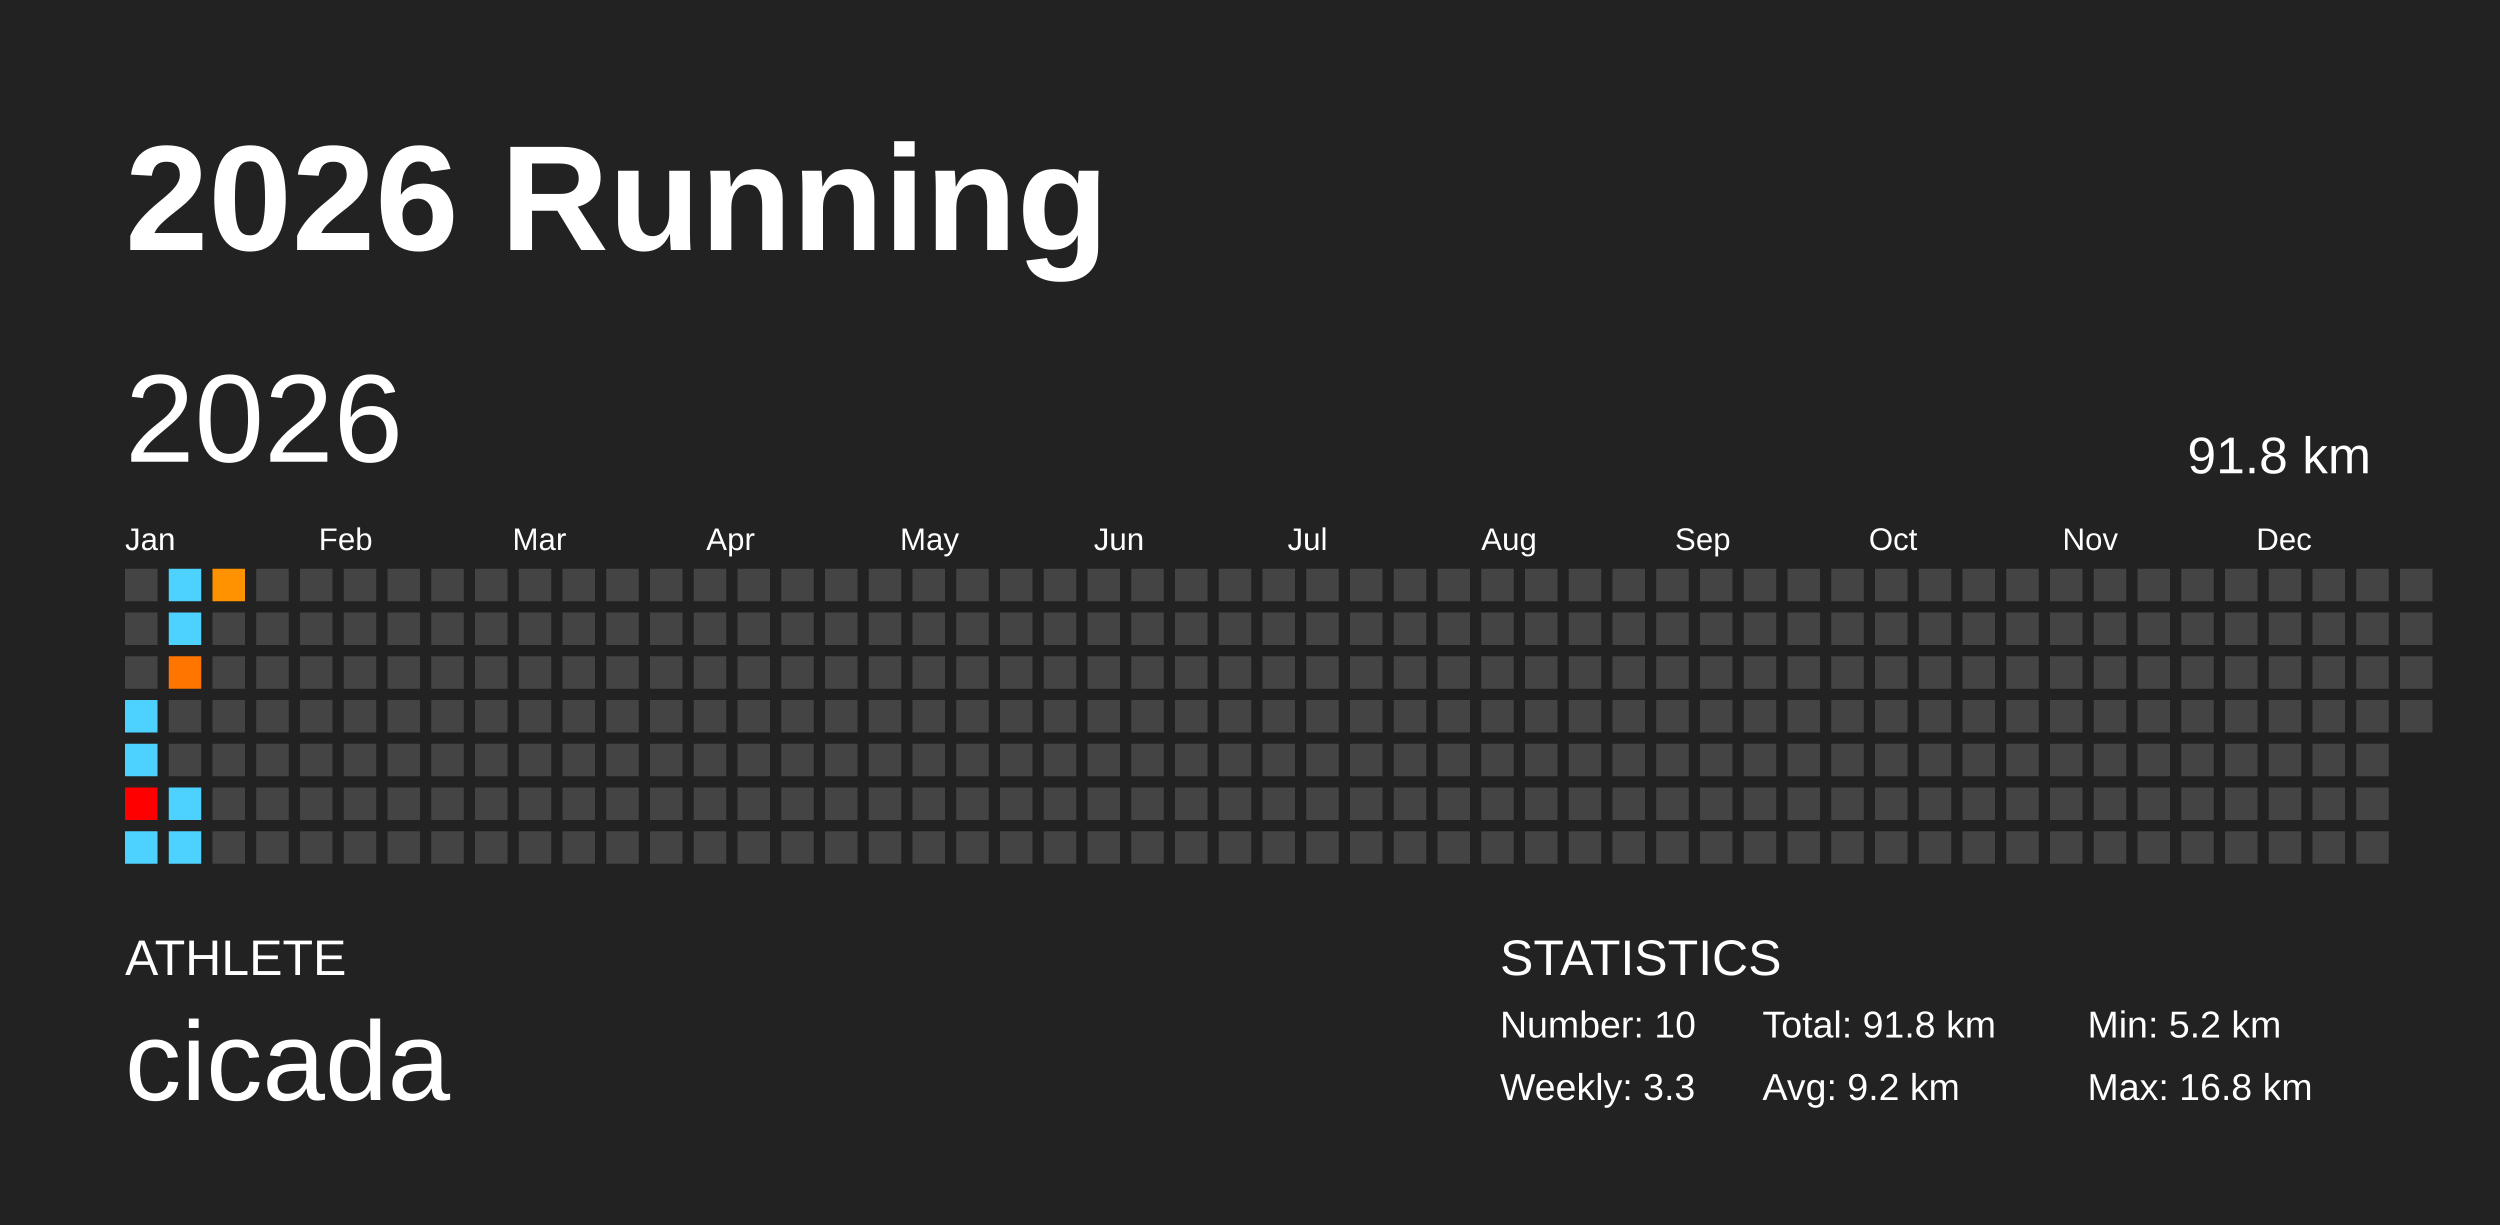
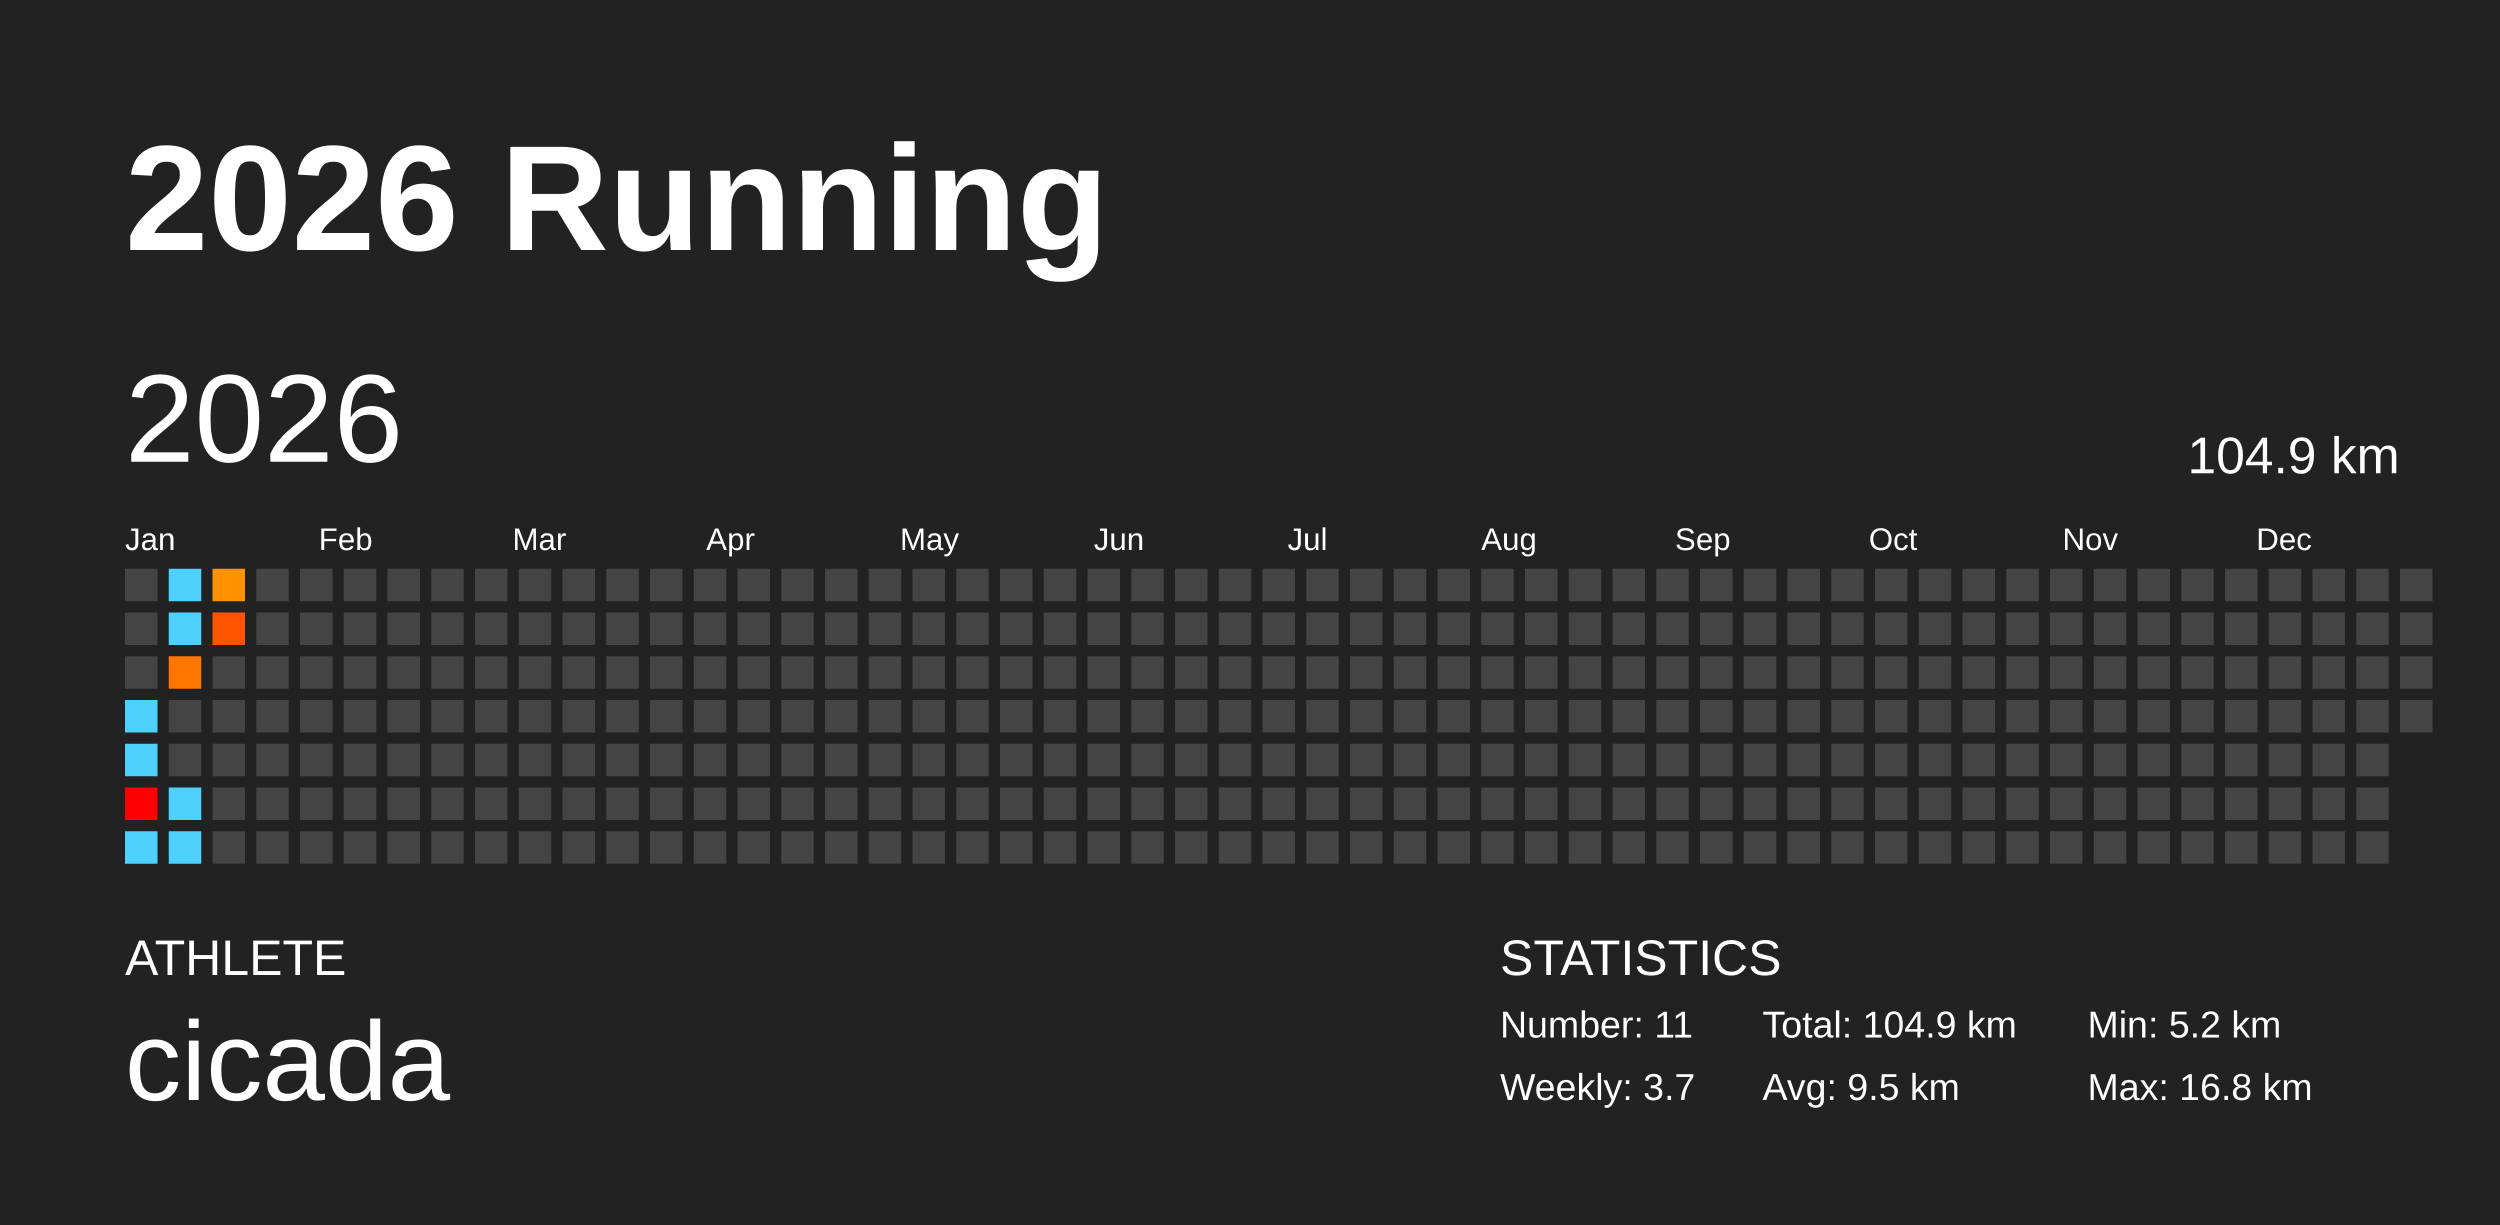
<svg xmlns="http://www.w3.org/2000/svg" baseProfile="full" height="98mm" version="1.1" viewBox="0,0,200,98" width="200mm">
  <defs />
  <rect fill="#222222" height="98" width="200" x="0" y="0" />
  <text fill="#FFFFFF" style="font-size:12px; font-family:Arial; font-weight:bold;" x="10" y="20">2026 Running</text>
  <text fill="#FFFFFF" style="font-size:4px; font-family:Arial" x="10" y="78">ATHLETE</text>
  <text fill="#FFFFFF" style="font-size:9px; font-family:Arial" x="10" y="88">cicada</text>
  <text fill="#FFFFFF" style="font-size:4px; font-family:Arial" x="120" y="78">STATISTICS</text>
-   <text fill="#FFFFFF" style="font-size:3px; font-family:Arial" x="120" y="83">Number: 10</text>
-   <text fill="#FFFFFF" style="font-size:3px; font-family:Arial" x="120" y="88">Weekly: 3.3</text>
-   <text fill="#FFFFFF" style="font-size:3px; font-family:Arial" x="141" y="83">Total: 91.8 km</text>
-   <text fill="#FFFFFF" style="font-size:3px; font-family:Arial" x="141" y="88">Avg: 9.2 km</text>
+   <text fill="#FFFFFF" style="font-size:3px; font-family:Arial" x="120" y="83">Number: 11</text>
+   <text fill="#FFFFFF" style="font-size:3px; font-family:Arial" x="120" y="88">Weekly: 3.7</text>
+   <text fill="#FFFFFF" style="font-size:3px; font-family:Arial" x="141" y="83">Total: 104.9 km</text>
+   <text fill="#FFFFFF" style="font-size:3px; font-family:Arial" x="141" y="88">Avg: 9.5 km</text>
  <text fill="#FFFFFF" style="font-size:3px; font-family:Arial" x="167" y="83">Min: 5.2 km</text>
  <text fill="#FFFFFF" style="font-size:3px; font-family:Arial" x="167" y="88">Max: 16.8 km</text>
  <text dominant-baseline="hanging" fill="#FFFFFF" style="font-size:10.0px; font-family:Arial;" x="10" y="30">2026</text>
-   <text dominant-baseline="hanging" fill="#FFFFFF" style="font-size:4.125px; font-family:Arial;" x="175" y="35">91.8 km</text>
+   <text dominant-baseline="hanging" fill="#FFFFFF" style="font-size:4.125px; font-family:Arial;" x="175" y="35">104.9 km</text>
  <text fill="#FFFFFF" style="font-size:2.5px; font-family:Arial" x="10.0" y="44">Jan</text>
  <text fill="#FFFFFF" style="font-size:2.5px; font-family:Arial" x="25.5" y="44">Feb</text>
  <text fill="#FFFFFF" style="font-size:2.5px; font-family:Arial" x="41.0" y="44">Mar</text>
  <text fill="#FFFFFF" style="font-size:2.5px; font-family:Arial" x="56.5" y="44">Apr</text>
  <text fill="#FFFFFF" style="font-size:2.5px; font-family:Arial" x="72.0" y="44">May</text>
  <text fill="#FFFFFF" style="font-size:2.5px; font-family:Arial" x="87.5" y="44">Jun</text>
  <text fill="#FFFFFF" style="font-size:2.5px; font-family:Arial" x="103.0" y="44">Jul</text>
  <text fill="#FFFFFF" style="font-size:2.5px; font-family:Arial" x="118.5" y="44">Aug</text>
  <text fill="#FFFFFF" style="font-size:2.5px; font-family:Arial" x="134.0" y="44">Sep</text>
  <text fill="#FFFFFF" style="font-size:2.5px; font-family:Arial" x="149.5" y="44">Oct</text>
  <text fill="#FFFFFF" style="font-size:2.5px; font-family:Arial" x="165.0" y="44">Nov</text>
  <text fill="#FFFFFF" style="font-size:2.5px; font-family:Arial" x="180.5" y="44">Dec</text>
  <rect fill="#444444" height="2.6" width="2.6" x="10.0" y="45.5" />
  <rect fill="#444444" height="2.6" width="2.6" x="10.0" y="49.0" />
  <rect fill="#444444" height="2.6" width="2.6" x="10.0" y="52.5" />
  <rect fill="#4dd2ff" height="2.6" width="2.6" x="10.0" y="56.0" />
  <rect fill="#4dd2ff" height="2.6" width="2.6" x="10.0" y="59.5" />
  <rect fill="#ff0000" height="2.6" width="2.6" x="10.0" y="63.0" />
  <rect fill="#4dd2ff" height="2.6" width="2.6" x="10.0" y="66.5" />
  <rect fill="#4dd2ff" height="2.6" width="2.6" x="13.5" y="45.5" />
  <rect fill="#4dd2ff" height="2.6" width="2.6" x="13.5" y="49.0" />
  <rect fill="#ff7500" height="2.6" width="2.6" x="13.5" y="52.5" />
  <rect fill="#444444" height="2.6" width="2.6" x="13.5" y="56.0" />
  <rect fill="#444444" height="2.6" width="2.6" x="13.5" y="59.5" />
  <rect fill="#4dd2ff" height="2.6" width="2.6" x="13.5" y="63.0" />
  <rect fill="#4dd2ff" height="2.6" width="2.6" x="13.5" y="66.5" />
  <rect fill="#ff9200" height="2.6" width="2.6" x="17.0" y="45.5" />
-   <rect fill="#444444" height="2.6" width="2.6" x="17.0" y="49.0" />
+   <rect fill="#ff5300" height="2.6" width="2.6" x="17.0" y="49.0" />
  <rect fill="#444444" height="2.6" width="2.6" x="17.0" y="52.5" />
  <rect fill="#444444" height="2.6" width="2.6" x="17.0" y="56.0" />
  <rect fill="#444444" height="2.6" width="2.6" x="17.0" y="59.5" />
  <rect fill="#444444" height="2.6" width="2.6" x="17.0" y="63.0" />
  <rect fill="#444444" height="2.6" width="2.6" x="17.0" y="66.5" />
  <rect fill="#444444" height="2.6" width="2.6" x="20.5" y="45.5" />
  <rect fill="#444444" height="2.6" width="2.6" x="20.5" y="49.0" />
  <rect fill="#444444" height="2.6" width="2.6" x="20.5" y="52.5" />
  <rect fill="#444444" height="2.6" width="2.6" x="20.5" y="56.0" />
  <rect fill="#444444" height="2.6" width="2.6" x="20.5" y="59.5" />
  <rect fill="#444444" height="2.6" width="2.6" x="20.5" y="63.0" />
  <rect fill="#444444" height="2.6" width="2.6" x="20.5" y="66.5" />
  <rect fill="#444444" height="2.6" width="2.6" x="24.0" y="45.5" />
  <rect fill="#444444" height="2.6" width="2.6" x="24.0" y="49.0" />
  <rect fill="#444444" height="2.6" width="2.6" x="24.0" y="52.5" />
  <rect fill="#444444" height="2.6" width="2.6" x="24.0" y="56.0" />
  <rect fill="#444444" height="2.6" width="2.6" x="24.0" y="59.5" />
  <rect fill="#444444" height="2.6" width="2.6" x="24.0" y="63.0" />
  <rect fill="#444444" height="2.6" width="2.6" x="24.0" y="66.5" />
  <rect fill="#444444" height="2.6" width="2.6" x="27.5" y="45.5" />
  <rect fill="#444444" height="2.6" width="2.6" x="27.5" y="49.0" />
  <rect fill="#444444" height="2.6" width="2.6" x="27.5" y="52.5" />
  <rect fill="#444444" height="2.6" width="2.6" x="27.5" y="56.0" />
  <rect fill="#444444" height="2.6" width="2.6" x="27.5" y="59.5" />
  <rect fill="#444444" height="2.6" width="2.6" x="27.5" y="63.0" />
  <rect fill="#444444" height="2.6" width="2.6" x="27.5" y="66.5" />
  <rect fill="#444444" height="2.6" width="2.6" x="31.0" y="45.5" />
  <rect fill="#444444" height="2.6" width="2.6" x="31.0" y="49.0" />
  <rect fill="#444444" height="2.6" width="2.6" x="31.0" y="52.5" />
  <rect fill="#444444" height="2.6" width="2.6" x="31.0" y="56.0" />
  <rect fill="#444444" height="2.6" width="2.6" x="31.0" y="59.5" />
  <rect fill="#444444" height="2.6" width="2.6" x="31.0" y="63.0" />
  <rect fill="#444444" height="2.6" width="2.6" x="31.0" y="66.5" />
  <rect fill="#444444" height="2.6" width="2.6" x="34.5" y="45.5" />
  <rect fill="#444444" height="2.6" width="2.6" x="34.5" y="49.0" />
  <rect fill="#444444" height="2.6" width="2.6" x="34.5" y="52.5" />
  <rect fill="#444444" height="2.6" width="2.6" x="34.5" y="56.0" />
  <rect fill="#444444" height="2.6" width="2.6" x="34.5" y="59.5" />
  <rect fill="#444444" height="2.6" width="2.6" x="34.5" y="63.0" />
  <rect fill="#444444" height="2.6" width="2.6" x="34.5" y="66.5" />
  <rect fill="#444444" height="2.6" width="2.6" x="38.0" y="45.5" />
  <rect fill="#444444" height="2.6" width="2.6" x="38.0" y="49.0" />
  <rect fill="#444444" height="2.6" width="2.6" x="38.0" y="52.5" />
  <rect fill="#444444" height="2.6" width="2.6" x="38.0" y="56.0" />
  <rect fill="#444444" height="2.6" width="2.6" x="38.0" y="59.5" />
  <rect fill="#444444" height="2.6" width="2.6" x="38.0" y="63.0" />
  <rect fill="#444444" height="2.6" width="2.6" x="38.0" y="66.5" />
  <rect fill="#444444" height="2.6" width="2.6" x="41.5" y="45.5" />
  <rect fill="#444444" height="2.6" width="2.6" x="41.5" y="49.0" />
  <rect fill="#444444" height="2.6" width="2.6" x="41.5" y="52.5" />
  <rect fill="#444444" height="2.6" width="2.6" x="41.5" y="56.0" />
  <rect fill="#444444" height="2.6" width="2.6" x="41.5" y="59.5" />
  <rect fill="#444444" height="2.6" width="2.6" x="41.5" y="63.0" />
  <rect fill="#444444" height="2.6" width="2.6" x="41.5" y="66.5" />
  <rect fill="#444444" height="2.6" width="2.6" x="45.0" y="45.5" />
  <rect fill="#444444" height="2.6" width="2.6" x="45.0" y="49.0" />
  <rect fill="#444444" height="2.6" width="2.6" x="45.0" y="52.5" />
  <rect fill="#444444" height="2.6" width="2.6" x="45.0" y="56.0" />
  <rect fill="#444444" height="2.6" width="2.6" x="45.0" y="59.5" />
  <rect fill="#444444" height="2.6" width="2.6" x="45.0" y="63.0" />
  <rect fill="#444444" height="2.6" width="2.6" x="45.0" y="66.5" />
  <rect fill="#444444" height="2.6" width="2.6" x="48.5" y="45.5" />
  <rect fill="#444444" height="2.6" width="2.6" x="48.5" y="49.0" />
  <rect fill="#444444" height="2.6" width="2.6" x="48.5" y="52.5" />
  <rect fill="#444444" height="2.6" width="2.6" x="48.5" y="56.0" />
  <rect fill="#444444" height="2.6" width="2.6" x="48.5" y="59.5" />
  <rect fill="#444444" height="2.6" width="2.6" x="48.5" y="63.0" />
  <rect fill="#444444" height="2.6" width="2.6" x="48.5" y="66.5" />
  <rect fill="#444444" height="2.6" width="2.6" x="52.0" y="45.5" />
  <rect fill="#444444" height="2.6" width="2.6" x="52.0" y="49.0" />
  <rect fill="#444444" height="2.6" width="2.6" x="52.0" y="52.5" />
  <rect fill="#444444" height="2.6" width="2.6" x="52.0" y="56.0" />
  <rect fill="#444444" height="2.6" width="2.6" x="52.0" y="59.5" />
  <rect fill="#444444" height="2.6" width="2.6" x="52.0" y="63.0" />
  <rect fill="#444444" height="2.6" width="2.6" x="52.0" y="66.5" />
  <rect fill="#444444" height="2.6" width="2.6" x="55.5" y="45.5" />
  <rect fill="#444444" height="2.6" width="2.6" x="55.5" y="49.0" />
  <rect fill="#444444" height="2.6" width="2.6" x="55.5" y="52.5" />
  <rect fill="#444444" height="2.6" width="2.6" x="55.5" y="56.0" />
  <rect fill="#444444" height="2.6" width="2.6" x="55.5" y="59.5" />
  <rect fill="#444444" height="2.6" width="2.6" x="55.5" y="63.0" />
  <rect fill="#444444" height="2.6" width="2.6" x="55.5" y="66.5" />
  <rect fill="#444444" height="2.6" width="2.6" x="59.0" y="45.5" />
  <rect fill="#444444" height="2.6" width="2.6" x="59.0" y="49.0" />
  <rect fill="#444444" height="2.6" width="2.6" x="59.0" y="52.5" />
  <rect fill="#444444" height="2.6" width="2.6" x="59.0" y="56.0" />
  <rect fill="#444444" height="2.6" width="2.6" x="59.0" y="59.5" />
  <rect fill="#444444" height="2.6" width="2.6" x="59.0" y="63.0" />
  <rect fill="#444444" height="2.6" width="2.6" x="59.0" y="66.5" />
  <rect fill="#444444" height="2.6" width="2.6" x="62.5" y="45.5" />
  <rect fill="#444444" height="2.6" width="2.6" x="62.5" y="49.0" />
  <rect fill="#444444" height="2.6" width="2.6" x="62.5" y="52.5" />
  <rect fill="#444444" height="2.6" width="2.6" x="62.5" y="56.0" />
  <rect fill="#444444" height="2.6" width="2.6" x="62.5" y="59.5" />
  <rect fill="#444444" height="2.6" width="2.6" x="62.5" y="63.0" />
  <rect fill="#444444" height="2.6" width="2.6" x="62.5" y="66.5" />
  <rect fill="#444444" height="2.6" width="2.6" x="66.0" y="45.5" />
  <rect fill="#444444" height="2.6" width="2.6" x="66.0" y="49.0" />
  <rect fill="#444444" height="2.6" width="2.6" x="66.0" y="52.5" />
  <rect fill="#444444" height="2.6" width="2.6" x="66.0" y="56.0" />
  <rect fill="#444444" height="2.6" width="2.6" x="66.0" y="59.5" />
  <rect fill="#444444" height="2.6" width="2.6" x="66.0" y="63.0" />
  <rect fill="#444444" height="2.6" width="2.6" x="66.0" y="66.5" />
  <rect fill="#444444" height="2.6" width="2.6" x="69.5" y="45.5" />
  <rect fill="#444444" height="2.6" width="2.6" x="69.5" y="49.0" />
  <rect fill="#444444" height="2.6" width="2.6" x="69.5" y="52.5" />
  <rect fill="#444444" height="2.6" width="2.6" x="69.5" y="56.0" />
  <rect fill="#444444" height="2.6" width="2.6" x="69.5" y="59.5" />
  <rect fill="#444444" height="2.6" width="2.6" x="69.5" y="63.0" />
  <rect fill="#444444" height="2.6" width="2.6" x="69.5" y="66.5" />
  <rect fill="#444444" height="2.6" width="2.6" x="73.0" y="45.5" />
  <rect fill="#444444" height="2.6" width="2.6" x="73.0" y="49.0" />
  <rect fill="#444444" height="2.6" width="2.6" x="73.0" y="52.5" />
  <rect fill="#444444" height="2.6" width="2.6" x="73.0" y="56.0" />
  <rect fill="#444444" height="2.6" width="2.6" x="73.0" y="59.5" />
  <rect fill="#444444" height="2.6" width="2.6" x="73.0" y="63.0" />
  <rect fill="#444444" height="2.6" width="2.6" x="73.0" y="66.5" />
  <rect fill="#444444" height="2.6" width="2.6" x="76.5" y="45.5" />
  <rect fill="#444444" height="2.6" width="2.6" x="76.5" y="49.0" />
  <rect fill="#444444" height="2.6" width="2.6" x="76.5" y="52.5" />
  <rect fill="#444444" height="2.6" width="2.6" x="76.5" y="56.0" />
  <rect fill="#444444" height="2.6" width="2.6" x="76.5" y="59.5" />
  <rect fill="#444444" height="2.6" width="2.6" x="76.5" y="63.0" />
  <rect fill="#444444" height="2.6" width="2.6" x="76.5" y="66.5" />
  <rect fill="#444444" height="2.6" width="2.6" x="80.0" y="45.5" />
  <rect fill="#444444" height="2.6" width="2.6" x="80.0" y="49.0" />
  <rect fill="#444444" height="2.6" width="2.6" x="80.0" y="52.5" />
  <rect fill="#444444" height="2.6" width="2.6" x="80.0" y="56.0" />
  <rect fill="#444444" height="2.6" width="2.6" x="80.0" y="59.5" />
  <rect fill="#444444" height="2.6" width="2.6" x="80.0" y="63.0" />
  <rect fill="#444444" height="2.6" width="2.6" x="80.0" y="66.5" />
  <rect fill="#444444" height="2.6" width="2.6" x="83.5" y="45.5" />
  <rect fill="#444444" height="2.6" width="2.6" x="83.5" y="49.0" />
  <rect fill="#444444" height="2.6" width="2.6" x="83.5" y="52.5" />
  <rect fill="#444444" height="2.6" width="2.6" x="83.5" y="56.0" />
  <rect fill="#444444" height="2.6" width="2.6" x="83.5" y="59.5" />
  <rect fill="#444444" height="2.6" width="2.6" x="83.5" y="63.0" />
  <rect fill="#444444" height="2.6" width="2.6" x="83.5" y="66.5" />
  <rect fill="#444444" height="2.6" width="2.6" x="87.0" y="45.5" />
  <rect fill="#444444" height="2.6" width="2.6" x="87.0" y="49.0" />
  <rect fill="#444444" height="2.6" width="2.6" x="87.0" y="52.5" />
  <rect fill="#444444" height="2.6" width="2.6" x="87.0" y="56.0" />
  <rect fill="#444444" height="2.6" width="2.6" x="87.0" y="59.5" />
  <rect fill="#444444" height="2.6" width="2.6" x="87.0" y="63.0" />
  <rect fill="#444444" height="2.6" width="2.6" x="87.0" y="66.5" />
  <rect fill="#444444" height="2.6" width="2.6" x="90.5" y="45.5" />
  <rect fill="#444444" height="2.6" width="2.6" x="90.5" y="49.0" />
  <rect fill="#444444" height="2.6" width="2.6" x="90.5" y="52.5" />
  <rect fill="#444444" height="2.6" width="2.6" x="90.5" y="56.0" />
  <rect fill="#444444" height="2.6" width="2.6" x="90.5" y="59.5" />
  <rect fill="#444444" height="2.6" width="2.6" x="90.5" y="63.0" />
  <rect fill="#444444" height="2.6" width="2.6" x="90.5" y="66.5" />
  <rect fill="#444444" height="2.6" width="2.6" x="94.0" y="45.5" />
  <rect fill="#444444" height="2.6" width="2.6" x="94.0" y="49.0" />
  <rect fill="#444444" height="2.6" width="2.6" x="94.0" y="52.5" />
  <rect fill="#444444" height="2.6" width="2.6" x="94.0" y="56.0" />
  <rect fill="#444444" height="2.6" width="2.6" x="94.0" y="59.5" />
  <rect fill="#444444" height="2.6" width="2.6" x="94.0" y="63.0" />
  <rect fill="#444444" height="2.6" width="2.6" x="94.0" y="66.5" />
  <rect fill="#444444" height="2.6" width="2.6" x="97.5" y="45.5" />
  <rect fill="#444444" height="2.6" width="2.6" x="97.5" y="49.0" />
  <rect fill="#444444" height="2.6" width="2.6" x="97.5" y="52.5" />
  <rect fill="#444444" height="2.6" width="2.6" x="97.5" y="56.0" />
  <rect fill="#444444" height="2.6" width="2.6" x="97.5" y="59.5" />
  <rect fill="#444444" height="2.6" width="2.6" x="97.5" y="63.0" />
  <rect fill="#444444" height="2.6" width="2.6" x="97.5" y="66.5" />
  <rect fill="#444444" height="2.6" width="2.6" x="101.0" y="45.5" />
  <rect fill="#444444" height="2.6" width="2.6" x="101.0" y="49.0" />
  <rect fill="#444444" height="2.6" width="2.6" x="101.0" y="52.5" />
  <rect fill="#444444" height="2.6" width="2.6" x="101.0" y="56.0" />
  <rect fill="#444444" height="2.6" width="2.6" x="101.0" y="59.5" />
  <rect fill="#444444" height="2.6" width="2.6" x="101.0" y="63.0" />
  <rect fill="#444444" height="2.6" width="2.6" x="101.0" y="66.5" />
  <rect fill="#444444" height="2.6" width="2.6" x="104.5" y="45.5" />
  <rect fill="#444444" height="2.6" width="2.6" x="104.5" y="49.0" />
  <rect fill="#444444" height="2.6" width="2.6" x="104.5" y="52.5" />
  <rect fill="#444444" height="2.6" width="2.6" x="104.5" y="56.0" />
  <rect fill="#444444" height="2.6" width="2.6" x="104.5" y="59.5" />
  <rect fill="#444444" height="2.6" width="2.6" x="104.5" y="63.0" />
  <rect fill="#444444" height="2.6" width="2.6" x="104.5" y="66.5" />
  <rect fill="#444444" height="2.6" width="2.6" x="108.0" y="45.5" />
  <rect fill="#444444" height="2.6" width="2.6" x="108.0" y="49.0" />
  <rect fill="#444444" height="2.6" width="2.6" x="108.0" y="52.5" />
  <rect fill="#444444" height="2.6" width="2.6" x="108.0" y="56.0" />
  <rect fill="#444444" height="2.6" width="2.6" x="108.0" y="59.5" />
  <rect fill="#444444" height="2.6" width="2.6" x="108.0" y="63.0" />
  <rect fill="#444444" height="2.6" width="2.6" x="108.0" y="66.5" />
  <rect fill="#444444" height="2.6" width="2.6" x="111.5" y="45.5" />
  <rect fill="#444444" height="2.6" width="2.6" x="111.5" y="49.0" />
  <rect fill="#444444" height="2.6" width="2.6" x="111.5" y="52.5" />
  <rect fill="#444444" height="2.6" width="2.6" x="111.5" y="56.0" />
  <rect fill="#444444" height="2.6" width="2.6" x="111.5" y="59.5" />
  <rect fill="#444444" height="2.6" width="2.6" x="111.5" y="63.0" />
  <rect fill="#444444" height="2.6" width="2.6" x="111.5" y="66.5" />
  <rect fill="#444444" height="2.6" width="2.6" x="115.0" y="45.5" />
  <rect fill="#444444" height="2.6" width="2.6" x="115.0" y="49.0" />
  <rect fill="#444444" height="2.6" width="2.6" x="115.0" y="52.5" />
  <rect fill="#444444" height="2.6" width="2.6" x="115.0" y="56.0" />
  <rect fill="#444444" height="2.6" width="2.6" x="115.0" y="59.5" />
  <rect fill="#444444" height="2.6" width="2.6" x="115.0" y="63.0" />
  <rect fill="#444444" height="2.6" width="2.6" x="115.0" y="66.5" />
  <rect fill="#444444" height="2.6" width="2.6" x="118.5" y="45.5" />
  <rect fill="#444444" height="2.6" width="2.6" x="118.5" y="49.0" />
  <rect fill="#444444" height="2.6" width="2.6" x="118.5" y="52.5" />
  <rect fill="#444444" height="2.6" width="2.6" x="118.5" y="56.0" />
  <rect fill="#444444" height="2.6" width="2.6" x="118.5" y="59.5" />
  <rect fill="#444444" height="2.6" width="2.6" x="118.5" y="63.0" />
  <rect fill="#444444" height="2.6" width="2.6" x="118.5" y="66.5" />
  <rect fill="#444444" height="2.6" width="2.6" x="122.0" y="45.5" />
  <rect fill="#444444" height="2.6" width="2.6" x="122.0" y="49.0" />
  <rect fill="#444444" height="2.6" width="2.6" x="122.0" y="52.5" />
  <rect fill="#444444" height="2.6" width="2.6" x="122.0" y="56.0" />
  <rect fill="#444444" height="2.6" width="2.6" x="122.0" y="59.5" />
  <rect fill="#444444" height="2.6" width="2.6" x="122.0" y="63.0" />
  <rect fill="#444444" height="2.6" width="2.6" x="122.0" y="66.5" />
  <rect fill="#444444" height="2.6" width="2.6" x="125.5" y="45.5" />
  <rect fill="#444444" height="2.6" width="2.6" x="125.5" y="49.0" />
  <rect fill="#444444" height="2.6" width="2.6" x="125.5" y="52.5" />
  <rect fill="#444444" height="2.6" width="2.6" x="125.5" y="56.0" />
  <rect fill="#444444" height="2.6" width="2.6" x="125.5" y="59.5" />
  <rect fill="#444444" height="2.6" width="2.6" x="125.5" y="63.0" />
  <rect fill="#444444" height="2.6" width="2.6" x="125.5" y="66.5" />
  <rect fill="#444444" height="2.6" width="2.6" x="129.0" y="45.5" />
  <rect fill="#444444" height="2.6" width="2.6" x="129.0" y="49.0" />
  <rect fill="#444444" height="2.6" width="2.6" x="129.0" y="52.5" />
  <rect fill="#444444" height="2.6" width="2.6" x="129.0" y="56.0" />
  <rect fill="#444444" height="2.6" width="2.6" x="129.0" y="59.5" />
  <rect fill="#444444" height="2.6" width="2.6" x="129.0" y="63.0" />
  <rect fill="#444444" height="2.6" width="2.6" x="129.0" y="66.5" />
  <rect fill="#444444" height="2.6" width="2.6" x="132.5" y="45.5" />
  <rect fill="#444444" height="2.6" width="2.6" x="132.5" y="49.0" />
  <rect fill="#444444" height="2.6" width="2.6" x="132.5" y="52.5" />
  <rect fill="#444444" height="2.6" width="2.6" x="132.5" y="56.0" />
  <rect fill="#444444" height="2.6" width="2.6" x="132.5" y="59.5" />
  <rect fill="#444444" height="2.6" width="2.6" x="132.5" y="63.0" />
  <rect fill="#444444" height="2.6" width="2.6" x="132.5" y="66.5" />
  <rect fill="#444444" height="2.6" width="2.6" x="136.0" y="45.5" />
  <rect fill="#444444" height="2.6" width="2.6" x="136.0" y="49.0" />
  <rect fill="#444444" height="2.6" width="2.6" x="136.0" y="52.5" />
  <rect fill="#444444" height="2.6" width="2.6" x="136.0" y="56.0" />
  <rect fill="#444444" height="2.6" width="2.6" x="136.0" y="59.5" />
  <rect fill="#444444" height="2.6" width="2.6" x="136.0" y="63.0" />
  <rect fill="#444444" height="2.6" width="2.6" x="136.0" y="66.5" />
  <rect fill="#444444" height="2.6" width="2.6" x="139.5" y="45.5" />
  <rect fill="#444444" height="2.6" width="2.6" x="139.5" y="49.0" />
  <rect fill="#444444" height="2.6" width="2.6" x="139.5" y="52.5" />
  <rect fill="#444444" height="2.6" width="2.6" x="139.5" y="56.0" />
  <rect fill="#444444" height="2.6" width="2.6" x="139.5" y="59.5" />
  <rect fill="#444444" height="2.6" width="2.6" x="139.5" y="63.0" />
  <rect fill="#444444" height="2.6" width="2.6" x="139.5" y="66.5" />
  <rect fill="#444444" height="2.6" width="2.6" x="143.0" y="45.5" />
  <rect fill="#444444" height="2.6" width="2.6" x="143.0" y="49.0" />
  <rect fill="#444444" height="2.6" width="2.6" x="143.0" y="52.5" />
  <rect fill="#444444" height="2.6" width="2.6" x="143.0" y="56.0" />
  <rect fill="#444444" height="2.6" width="2.6" x="143.0" y="59.5" />
  <rect fill="#444444" height="2.6" width="2.6" x="143.0" y="63.0" />
  <rect fill="#444444" height="2.6" width="2.6" x="143.0" y="66.5" />
  <rect fill="#444444" height="2.6" width="2.6" x="146.5" y="45.5" />
  <rect fill="#444444" height="2.6" width="2.6" x="146.5" y="49.0" />
  <rect fill="#444444" height="2.6" width="2.6" x="146.5" y="52.5" />
  <rect fill="#444444" height="2.6" width="2.6" x="146.5" y="56.0" />
  <rect fill="#444444" height="2.6" width="2.6" x="146.5" y="59.5" />
  <rect fill="#444444" height="2.6" width="2.6" x="146.5" y="63.0" />
  <rect fill="#444444" height="2.6" width="2.6" x="146.5" y="66.5" />
  <rect fill="#444444" height="2.6" width="2.6" x="150.0" y="45.5" />
  <rect fill="#444444" height="2.6" width="2.6" x="150.0" y="49.0" />
  <rect fill="#444444" height="2.6" width="2.6" x="150.0" y="52.5" />
  <rect fill="#444444" height="2.6" width="2.6" x="150.0" y="56.0" />
  <rect fill="#444444" height="2.6" width="2.6" x="150.0" y="59.5" />
  <rect fill="#444444" height="2.6" width="2.6" x="150.0" y="63.0" />
  <rect fill="#444444" height="2.6" width="2.6" x="150.0" y="66.5" />
  <rect fill="#444444" height="2.6" width="2.6" x="153.5" y="45.5" />
  <rect fill="#444444" height="2.6" width="2.6" x="153.5" y="49.0" />
  <rect fill="#444444" height="2.6" width="2.6" x="153.5" y="52.5" />
  <rect fill="#444444" height="2.6" width="2.6" x="153.5" y="56.0" />
  <rect fill="#444444" height="2.6" width="2.6" x="153.5" y="59.5" />
  <rect fill="#444444" height="2.6" width="2.6" x="153.5" y="63.0" />
  <rect fill="#444444" height="2.6" width="2.6" x="153.5" y="66.5" />
  <rect fill="#444444" height="2.6" width="2.6" x="157.0" y="45.5" />
  <rect fill="#444444" height="2.6" width="2.6" x="157.0" y="49.0" />
  <rect fill="#444444" height="2.6" width="2.6" x="157.0" y="52.5" />
  <rect fill="#444444" height="2.6" width="2.6" x="157.0" y="56.0" />
  <rect fill="#444444" height="2.6" width="2.6" x="157.0" y="59.5" />
  <rect fill="#444444" height="2.6" width="2.6" x="157.0" y="63.0" />
  <rect fill="#444444" height="2.6" width="2.6" x="157.0" y="66.5" />
  <rect fill="#444444" height="2.6" width="2.6" x="160.5" y="45.5" />
  <rect fill="#444444" height="2.6" width="2.6" x="160.5" y="49.0" />
  <rect fill="#444444" height="2.6" width="2.6" x="160.5" y="52.5" />
  <rect fill="#444444" height="2.6" width="2.6" x="160.5" y="56.0" />
  <rect fill="#444444" height="2.6" width="2.6" x="160.5" y="59.5" />
  <rect fill="#444444" height="2.6" width="2.6" x="160.5" y="63.0" />
  <rect fill="#444444" height="2.6" width="2.6" x="160.5" y="66.5" />
  <rect fill="#444444" height="2.6" width="2.6" x="164.0" y="45.5" />
  <rect fill="#444444" height="2.6" width="2.6" x="164.0" y="49.0" />
  <rect fill="#444444" height="2.6" width="2.6" x="164.0" y="52.5" />
  <rect fill="#444444" height="2.6" width="2.6" x="164.0" y="56.0" />
  <rect fill="#444444" height="2.6" width="2.6" x="164.0" y="59.5" />
  <rect fill="#444444" height="2.6" width="2.6" x="164.0" y="63.0" />
  <rect fill="#444444" height="2.6" width="2.6" x="164.0" y="66.5" />
  <rect fill="#444444" height="2.6" width="2.6" x="167.5" y="45.5" />
  <rect fill="#444444" height="2.6" width="2.6" x="167.5" y="49.0" />
  <rect fill="#444444" height="2.6" width="2.6" x="167.5" y="52.5" />
  <rect fill="#444444" height="2.6" width="2.6" x="167.5" y="56.0" />
  <rect fill="#444444" height="2.6" width="2.6" x="167.5" y="59.5" />
  <rect fill="#444444" height="2.6" width="2.6" x="167.5" y="63.0" />
  <rect fill="#444444" height="2.6" width="2.6" x="167.5" y="66.5" />
  <rect fill="#444444" height="2.6" width="2.6" x="171.0" y="45.5" />
  <rect fill="#444444" height="2.6" width="2.6" x="171.0" y="49.0" />
  <rect fill="#444444" height="2.6" width="2.6" x="171.0" y="52.5" />
  <rect fill="#444444" height="2.6" width="2.6" x="171.0" y="56.0" />
  <rect fill="#444444" height="2.6" width="2.6" x="171.0" y="59.5" />
  <rect fill="#444444" height="2.6" width="2.6" x="171.0" y="63.0" />
  <rect fill="#444444" height="2.6" width="2.6" x="171.0" y="66.5" />
  <rect fill="#444444" height="2.6" width="2.6" x="174.5" y="45.5" />
  <rect fill="#444444" height="2.6" width="2.6" x="174.5" y="49.0" />
  <rect fill="#444444" height="2.6" width="2.6" x="174.5" y="52.5" />
  <rect fill="#444444" height="2.6" width="2.6" x="174.5" y="56.0" />
  <rect fill="#444444" height="2.6" width="2.6" x="174.5" y="59.5" />
  <rect fill="#444444" height="2.6" width="2.6" x="174.5" y="63.0" />
  <rect fill="#444444" height="2.6" width="2.6" x="174.5" y="66.5" />
  <rect fill="#444444" height="2.6" width="2.6" x="178.0" y="45.5" />
  <rect fill="#444444" height="2.6" width="2.6" x="178.0" y="49.0" />
  <rect fill="#444444" height="2.6" width="2.6" x="178.0" y="52.5" />
  <rect fill="#444444" height="2.6" width="2.6" x="178.0" y="56.0" />
  <rect fill="#444444" height="2.6" width="2.6" x="178.0" y="59.5" />
  <rect fill="#444444" height="2.6" width="2.6" x="178.0" y="63.0" />
  <rect fill="#444444" height="2.6" width="2.6" x="178.0" y="66.5" />
  <rect fill="#444444" height="2.6" width="2.6" x="181.5" y="45.5" />
  <rect fill="#444444" height="2.6" width="2.6" x="181.5" y="49.0" />
  <rect fill="#444444" height="2.6" width="2.6" x="181.5" y="52.5" />
  <rect fill="#444444" height="2.6" width="2.6" x="181.5" y="56.0" />
  <rect fill="#444444" height="2.6" width="2.6" x="181.5" y="59.5" />
  <rect fill="#444444" height="2.6" width="2.6" x="181.5" y="63.0" />
  <rect fill="#444444" height="2.6" width="2.6" x="181.5" y="66.5" />
  <rect fill="#444444" height="2.6" width="2.6" x="185.0" y="45.5" />
  <rect fill="#444444" height="2.6" width="2.6" x="185.0" y="49.0" />
  <rect fill="#444444" height="2.6" width="2.6" x="185.0" y="52.5" />
  <rect fill="#444444" height="2.6" width="2.6" x="185.0" y="56.0" />
  <rect fill="#444444" height="2.6" width="2.6" x="185.0" y="59.5" />
  <rect fill="#444444" height="2.6" width="2.6" x="185.0" y="63.0" />
  <rect fill="#444444" height="2.6" width="2.6" x="185.0" y="66.5" />
  <rect fill="#444444" height="2.6" width="2.6" x="188.5" y="45.5" />
  <rect fill="#444444" height="2.6" width="2.6" x="188.5" y="49.0" />
  <rect fill="#444444" height="2.6" width="2.6" x="188.5" y="52.5" />
  <rect fill="#444444" height="2.6" width="2.6" x="188.5" y="56.0" />
  <rect fill="#444444" height="2.6" width="2.6" x="188.5" y="59.5" />
  <rect fill="#444444" height="2.6" width="2.6" x="188.5" y="63.0" />
  <rect fill="#444444" height="2.6" width="2.6" x="188.5" y="66.5" />
  <rect fill="#444444" height="2.6" width="2.6" x="192.0" y="45.5" />
  <rect fill="#444444" height="2.6" width="2.6" x="192.0" y="49.0" />
  <rect fill="#444444" height="2.6" width="2.6" x="192.0" y="52.5" />
  <rect fill="#444444" height="2.6" width="2.6" x="192.0" y="56.0" />
</svg>
